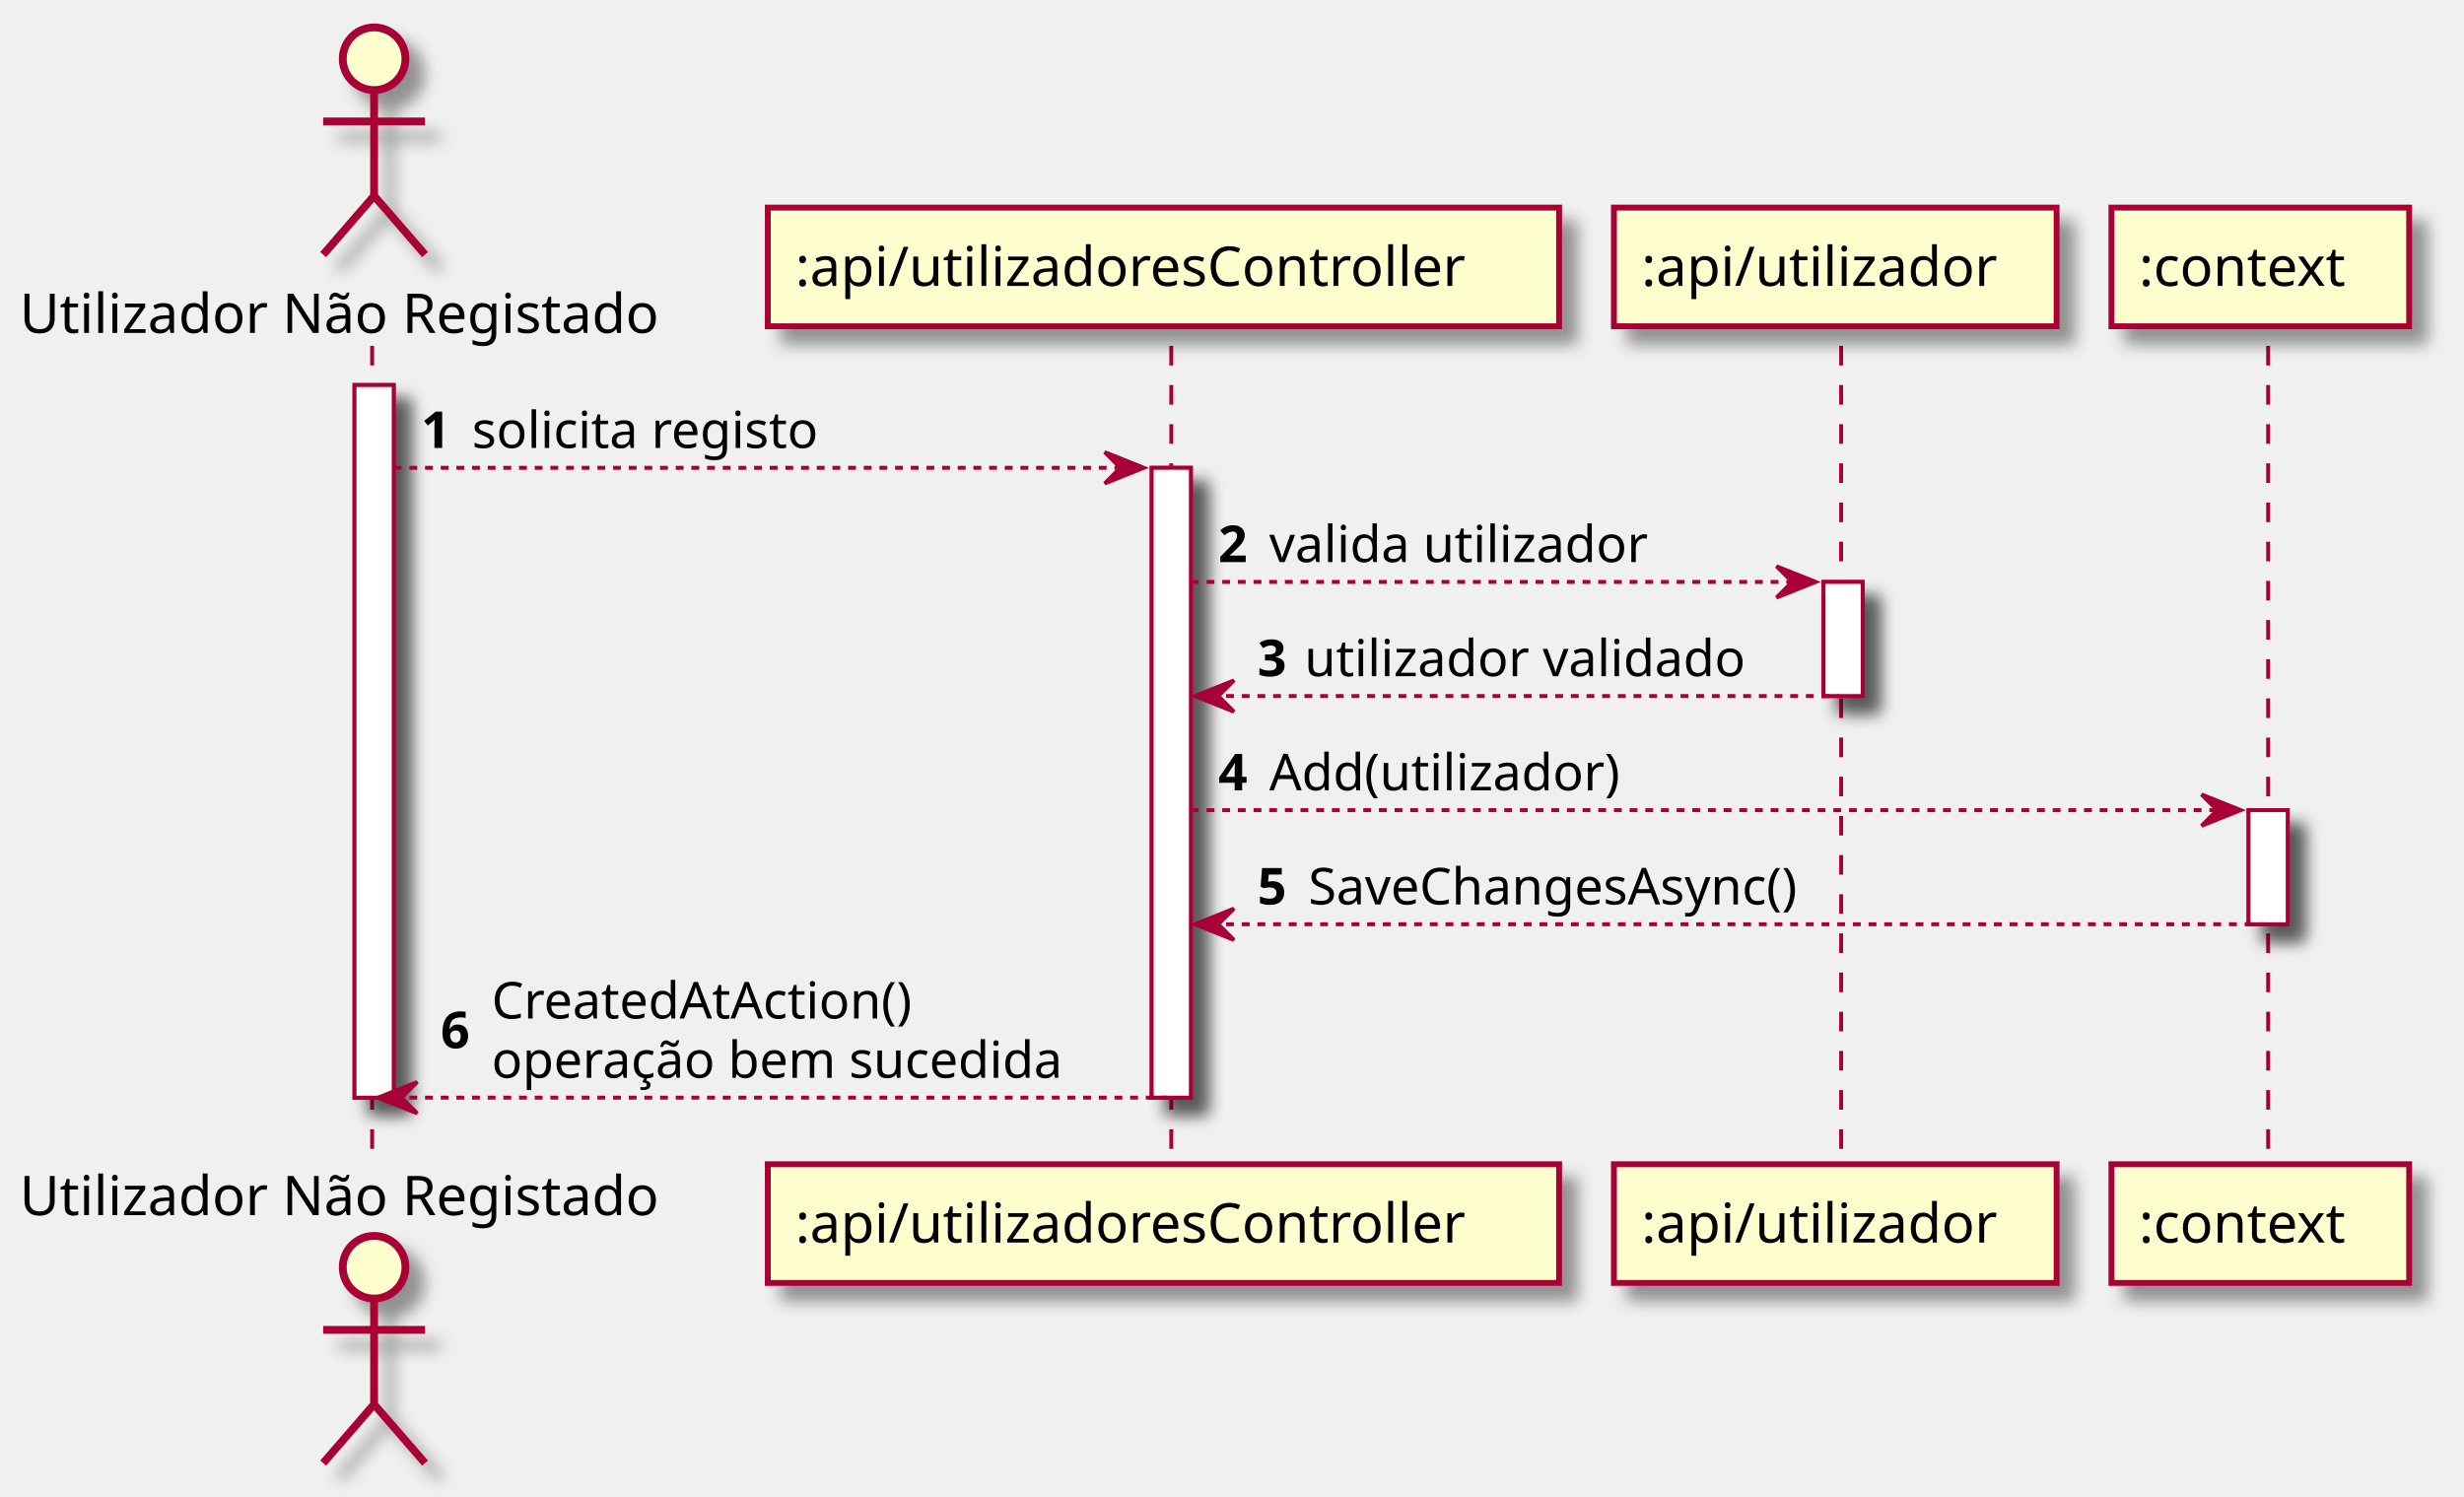
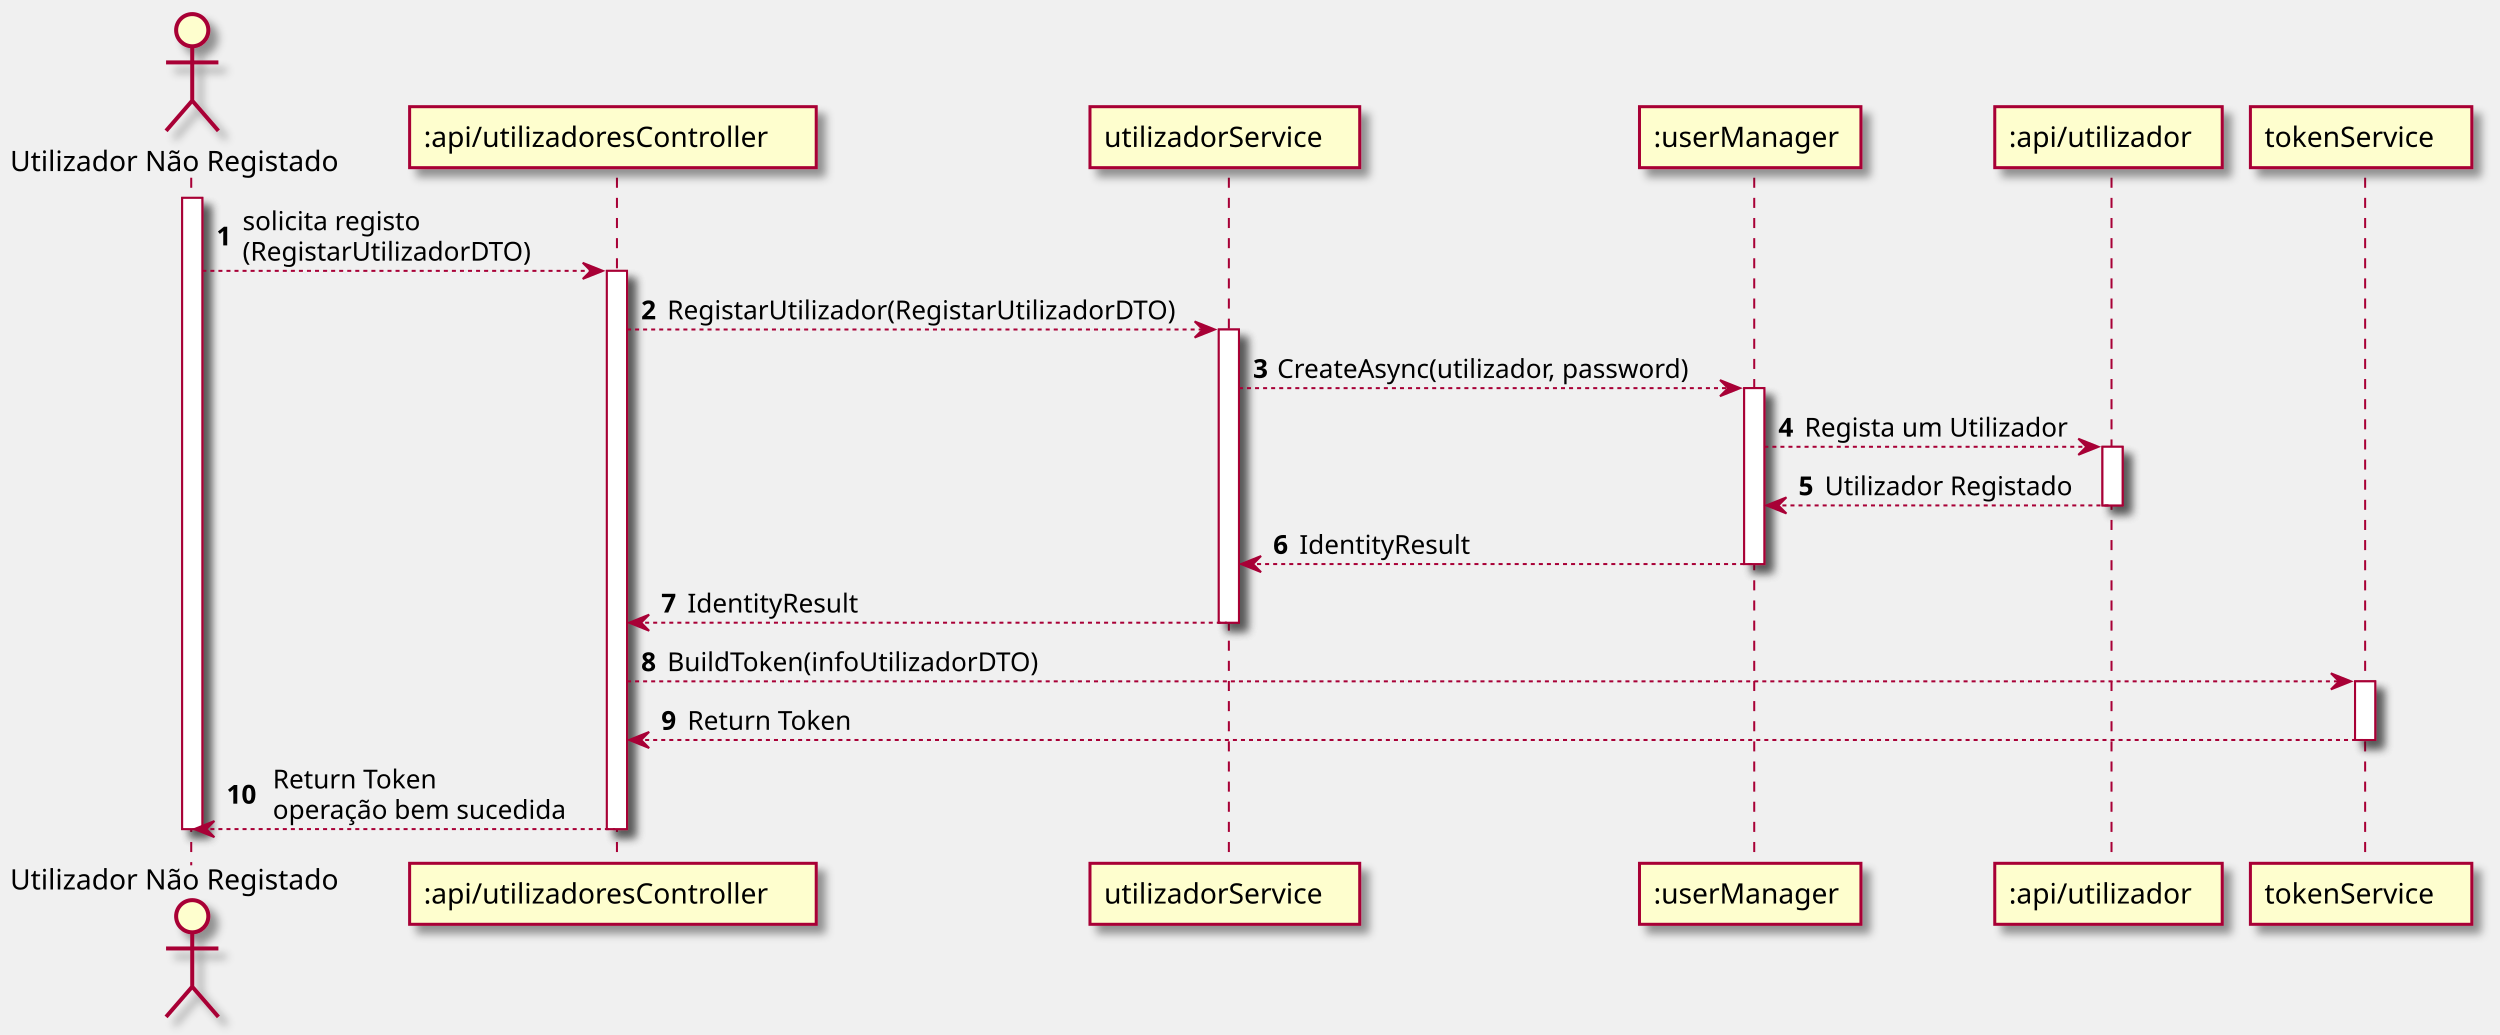
- <svg xmlns="http://www.w3.org/2000/svg" contentScriptType="application/ecmascript" contentStyleType="text/css" height="382px" preserveAspectRatio="none" style="width:629px;height:382px;" version="1.1" viewBox="0 0 629 382" width="629px" zoomAndPan="magnify">
+ <svg xmlns="http://www.w3.org/2000/svg" contentScriptType="application/ecmascript" contentStyleType="text/css" height="514px" preserveAspectRatio="none" style="width:1242px;height:514px;" version="1.1" viewBox="0 0 1242 514" width="1242px" zoomAndPan="magnify">
  <defs>
-     <filter height="300%" id="filkjpy7ownoi" width="300%" x="-1" y="-1">
+     <filter height="300%" id="foxe0lw5jrolh" width="300%" x="-1" y="-1">
      <feGaussianBlur result="blurOut" stdDeviation="2.0" />
      <feColorMatrix in="blurOut" result="blurOut2" type="matrix" values="0 0 0 0 0 0 0 0 0 0 0 0 0 0 0 0 0 0 .4 0" />
      <feOffset dx="4.0" dy="4.0" in="blurOut2" result="blurOut3" />
      <feBlend in="SourceGraphic" in2="blurOut3" mode="normal" />
    </filter>
  </defs>
  <g>
-     <rect fill="#FFFFFF" filter="url(#filkjpy7ownoi)" height="181.93" style="stroke:#A80036;stroke-width:1.0;" width="10" x="90.5" y="98.297" />
-     <rect fill="#FFFFFF" filter="url(#filkjpy7ownoi)" height="160.797" style="stroke:#A80036;stroke-width:1.0;" width="10" x="294" y="119.43" />
-     <rect fill="#FFFFFF" filter="url(#filkjpy7ownoi)" height="29.133" style="stroke:#A80036;stroke-width:1.0;" width="10" x="465.5" y="148.562" />
-     <rect fill="#FFFFFF" filter="url(#filkjpy7ownoi)" height="29.133" style="stroke:#A80036;stroke-width:1.0;" width="10" x="574" y="206.828" />
-     <line style="stroke:#A80036;stroke-width:1.0;stroke-dasharray:5.0,5.0;" x1="95" x2="95" y1="88.297" y2="298.227" />
-     <line style="stroke:#A80036;stroke-width:1.0;stroke-dasharray:5.0,5.0;" x1="299" x2="299" y1="88.297" y2="298.227" />
-     <line style="stroke:#A80036;stroke-width:1.0;stroke-dasharray:5.0,5.0;" x1="470" x2="470" y1="88.297" y2="298.227" />
-     <line style="stroke:#A80036;stroke-width:1.0;stroke-dasharray:5.0,5.0;" x1="579" x2="579" y1="88.297" y2="298.227" />
+     <rect fill="#FFFFFF" filter="url(#foxe0lw5jrolh)" height="313.594" style="stroke:#A80036;stroke-width:1.0;" width="10" x="90.5" y="98.297" />
+     <rect fill="#FFFFFF" filter="url(#foxe0lw5jrolh)" height="277.328" style="stroke:#A80036;stroke-width:1.0;" width="10" x="301.5" y="134.562" />
+     <rect fill="#FFFFFF" filter="url(#foxe0lw5jrolh)" height="145.664" style="stroke:#A80036;stroke-width:1.0;" width="10" x="605.5" y="163.695" />
+     <rect fill="#FFFFFF" filter="url(#foxe0lw5jrolh)" height="87.398" style="stroke:#A80036;stroke-width:1.0;" width="10" x="866.5" y="192.828" />
+     <rect fill="#FFFFFF" filter="url(#foxe0lw5jrolh)" height="29.133" style="stroke:#A80036;stroke-width:1.0;" width="10" x="1044.5" y="221.961" />
+     <rect fill="#FFFFFF" filter="url(#foxe0lw5jrolh)" height="29.133" style="stroke:#A80036;stroke-width:1.0;" width="10" x="1170" y="338.492" />
+     <line style="stroke:#A80036;stroke-width:1.0;stroke-dasharray:5.0,5.0;" x1="95" x2="95" y1="88.297" y2="429.891" />
+     <line style="stroke:#A80036;stroke-width:1.0;stroke-dasharray:5.0,5.0;" x1="306.5" x2="306.5" y1="88.297" y2="429.891" />
+     <line style="stroke:#A80036;stroke-width:1.0;stroke-dasharray:5.0,5.0;" x1="610.5" x2="610.5" y1="88.297" y2="429.891" />
+     <line style="stroke:#A80036;stroke-width:1.0;stroke-dasharray:5.0,5.0;" x1="871.5" x2="871.5" y1="88.297" y2="429.891" />
+     <line style="stroke:#A80036;stroke-width:1.0;stroke-dasharray:5.0,5.0;" x1="1049" x2="1049" y1="88.297" y2="429.891" />
+     <line style="stroke:#A80036;stroke-width:1.0;stroke-dasharray:5.0,5.0;" x1="1175" x2="1175" y1="88.297" y2="429.891" />
    <text fill="#000000" font-family="sans-serif" font-size="14" lengthAdjust="spacing" textLength="175" x="5" y="84.995">Utilizador Não Registado</text>
-     <ellipse cx="95.5" cy="15" fill="#FEFECE" filter="url(#filkjpy7ownoi)" rx="8" ry="8" style="stroke:#A80036;stroke-width:2.0;" />
-     <path d="M95.5,23 L95.5,50 M82.5,31 L108.5,31 M95.5,50 L82.5,65 M95.5,50 L108.5,65 " fill="none" filter="url(#filkjpy7ownoi)" style="stroke:#A80036;stroke-width:2.0;" />
-     <text fill="#000000" font-family="sans-serif" font-size="14" lengthAdjust="spacing" textLength="175" x="5" y="310.222">Utilizador Não Registado</text>
-     <ellipse cx="95.5" cy="323.523" fill="#FEFECE" filter="url(#filkjpy7ownoi)" rx="8" ry="8" style="stroke:#A80036;stroke-width:2.0;" />
-     <path d="M95.5,331.523 L95.5,358.523 M82.5,339.523 L108.5,339.523 M95.5,358.523 L82.5,373.523 M95.5,358.523 L108.5,373.523 " fill="none" filter="url(#filkjpy7ownoi)" style="stroke:#A80036;stroke-width:2.0;" />
-     <rect fill="#FEFECE" filter="url(#filkjpy7ownoi)" height="30.297" style="stroke:#A80036;stroke-width:1.5;" width="202" x="196" y="53" />
-     <text fill="#000000" font-family="sans-serif" font-size="14" lengthAdjust="spacing" textLength="188" x="203" y="72.995">:api/utilizadoresController</text>
-     <rect fill="#FEFECE" filter="url(#filkjpy7ownoi)" height="30.297" style="stroke:#A80036;stroke-width:1.5;" width="202" x="196" y="297.227" />
-     <text fill="#000000" font-family="sans-serif" font-size="14" lengthAdjust="spacing" textLength="188" x="203" y="317.222">:api/utilizadoresController</text>
-     <rect fill="#FEFECE" filter="url(#filkjpy7ownoi)" height="30.297" style="stroke:#A80036;stroke-width:1.5;" width="113" x="412" y="53" />
-     <text fill="#000000" font-family="sans-serif" font-size="14" lengthAdjust="spacing" textLength="99" x="419" y="72.995">:api/utilizador</text>
-     <rect fill="#FEFECE" filter="url(#filkjpy7ownoi)" height="30.297" style="stroke:#A80036;stroke-width:1.5;" width="113" x="412" y="297.227" />
-     <text fill="#000000" font-family="sans-serif" font-size="14" lengthAdjust="spacing" textLength="99" x="419" y="317.222">:api/utilizador</text>
-     <rect fill="#FEFECE" filter="url(#filkjpy7ownoi)" height="30.297" style="stroke:#A80036;stroke-width:1.5;" width="76" x="539" y="53" />
-     <text fill="#000000" font-family="sans-serif" font-size="14" lengthAdjust="spacing" textLength="62" x="546" y="72.995">:context</text>
-     <rect fill="#FEFECE" filter="url(#filkjpy7ownoi)" height="30.297" style="stroke:#A80036;stroke-width:1.5;" width="76" x="539" y="297.227" />
-     <text fill="#000000" font-family="sans-serif" font-size="14" lengthAdjust="spacing" textLength="62" x="546" y="317.222">:context</text>
-     <rect fill="#FFFFFF" filter="url(#filkjpy7ownoi)" height="181.93" style="stroke:#A80036;stroke-width:1.0;" width="10" x="90.5" y="98.297" />
-     <rect fill="#FFFFFF" filter="url(#filkjpy7ownoi)" height="160.797" style="stroke:#A80036;stroke-width:1.0;" width="10" x="294" y="119.43" />
-     <rect fill="#FFFFFF" filter="url(#filkjpy7ownoi)" height="29.133" style="stroke:#A80036;stroke-width:1.0;" width="10" x="465.5" y="148.562" />
-     <rect fill="#FFFFFF" filter="url(#filkjpy7ownoi)" height="29.133" style="stroke:#A80036;stroke-width:1.0;" width="10" x="574" y="206.828" />
-     <polygon fill="#A80036" points="282,115.43,292,119.43,282,123.43,286,119.43" style="stroke:#A80036;stroke-width:1.0;" />
-     <line style="stroke:#A80036;stroke-width:1.0;stroke-dasharray:2.0,2.0;" x1="100.5" x2="288" y1="119.43" y2="119.43" />
-     <text fill="#000000" font-family="sans-serif" font-size="13" font-weight="bold" lengthAdjust="spacing" textLength="9" x="107.5" y="114.364">1</text>
+     <ellipse cx="95.5" cy="15" fill="#FEFECE" filter="url(#foxe0lw5jrolh)" rx="8" ry="8" style="stroke:#A80036;stroke-width:2.0;" />
+     <path d="M95.5,23 L95.5,50 M82.5,31 L108.5,31 M95.5,50 L82.5,65 M95.5,50 L108.5,65 " fill="none" filter="url(#foxe0lw5jrolh)" style="stroke:#A80036;stroke-width:2.0;" />
+     <text fill="#000000" font-family="sans-serif" font-size="14" lengthAdjust="spacing" textLength="175" x="5" y="441.886">Utilizador Não Registado</text>
+     <ellipse cx="95.5" cy="455.188" fill="#FEFECE" filter="url(#foxe0lw5jrolh)" rx="8" ry="8" style="stroke:#A80036;stroke-width:2.0;" />
+     <path d="M95.5,463.188 L95.5,490.188 M82.5,471.188 L108.5,471.188 M95.5,490.188 L82.5,505.188 M95.5,490.188 L108.5,505.188 " fill="none" filter="url(#foxe0lw5jrolh)" style="stroke:#A80036;stroke-width:2.0;" />
+     <rect fill="#FEFECE" filter="url(#foxe0lw5jrolh)" height="30.297" style="stroke:#A80036;stroke-width:1.5;" width="202" x="203.5" y="53" />
+     <text fill="#000000" font-family="sans-serif" font-size="14" lengthAdjust="spacing" textLength="188" x="210.5" y="72.995">:api/utilizadoresController</text>
+     <rect fill="#FEFECE" filter="url(#foxe0lw5jrolh)" height="30.297" style="stroke:#A80036;stroke-width:1.5;" width="202" x="203.5" y="428.891" />
+     <text fill="#000000" font-family="sans-serif" font-size="14" lengthAdjust="spacing" textLength="188" x="210.5" y="448.886">:api/utilizadoresController</text>
+     <rect fill="#FEFECE" filter="url(#foxe0lw5jrolh)" height="30.297" style="stroke:#A80036;stroke-width:1.5;" width="134" x="541.5" y="53" />
+     <text fill="#000000" font-family="sans-serif" font-size="14" lengthAdjust="spacing" textLength="120" x="548.5" y="72.995">utilizadorService</text>
+     <rect fill="#FEFECE" filter="url(#foxe0lw5jrolh)" height="30.297" style="stroke:#A80036;stroke-width:1.5;" width="134" x="541.5" y="428.891" />
+     <text fill="#000000" font-family="sans-serif" font-size="14" lengthAdjust="spacing" textLength="120" x="548.5" y="448.886">utilizadorService</text>
+     <rect fill="#FEFECE" filter="url(#foxe0lw5jrolh)" height="30.297" style="stroke:#A80036;stroke-width:1.5;" width="110" x="814.5" y="53" />
+     <text fill="#000000" font-family="sans-serif" font-size="14" lengthAdjust="spacing" textLength="96" x="821.5" y="72.995">:userManager</text>
+     <rect fill="#FEFECE" filter="url(#foxe0lw5jrolh)" height="30.297" style="stroke:#A80036;stroke-width:1.5;" width="110" x="814.5" y="428.891" />
+     <text fill="#000000" font-family="sans-serif" font-size="14" lengthAdjust="spacing" textLength="96" x="821.5" y="448.886">:userManager</text>
+     <rect fill="#FEFECE" filter="url(#foxe0lw5jrolh)" height="30.297" style="stroke:#A80036;stroke-width:1.5;" width="113" x="991" y="53" />
+     <text fill="#000000" font-family="sans-serif" font-size="14" lengthAdjust="spacing" textLength="99" x="998" y="72.995">:api/utilizador</text>
+     <rect fill="#FEFECE" filter="url(#foxe0lw5jrolh)" height="30.297" style="stroke:#A80036;stroke-width:1.5;" width="113" x="991" y="428.891" />
+     <text fill="#000000" font-family="sans-serif" font-size="14" lengthAdjust="spacing" textLength="99" x="998" y="448.886">:api/utilizador</text>
+     <rect fill="#FEFECE" filter="url(#foxe0lw5jrolh)" height="30.297" style="stroke:#A80036;stroke-width:1.5;" width="110" x="1118" y="53" />
+     <text fill="#000000" font-family="sans-serif" font-size="14" lengthAdjust="spacing" textLength="96" x="1125" y="72.995">tokenService</text>
+     <rect fill="#FEFECE" filter="url(#foxe0lw5jrolh)" height="30.297" style="stroke:#A80036;stroke-width:1.5;" width="110" x="1118" y="428.891" />
+     <text fill="#000000" font-family="sans-serif" font-size="14" lengthAdjust="spacing" textLength="96" x="1125" y="448.886">tokenService</text>
+     <rect fill="#FFFFFF" filter="url(#foxe0lw5jrolh)" height="313.594" style="stroke:#A80036;stroke-width:1.0;" width="10" x="90.5" y="98.297" />
+     <rect fill="#FFFFFF" filter="url(#foxe0lw5jrolh)" height="277.328" style="stroke:#A80036;stroke-width:1.0;" width="10" x="301.5" y="134.562" />
+     <rect fill="#FFFFFF" filter="url(#foxe0lw5jrolh)" height="145.664" style="stroke:#A80036;stroke-width:1.0;" width="10" x="605.5" y="163.695" />
+     <rect fill="#FFFFFF" filter="url(#foxe0lw5jrolh)" height="87.398" style="stroke:#A80036;stroke-width:1.0;" width="10" x="866.5" y="192.828" />
+     <rect fill="#FFFFFF" filter="url(#foxe0lw5jrolh)" height="29.133" style="stroke:#A80036;stroke-width:1.0;" width="10" x="1044.5" y="221.961" />
+     <rect fill="#FFFFFF" filter="url(#foxe0lw5jrolh)" height="29.133" style="stroke:#A80036;stroke-width:1.0;" width="10" x="1170" y="338.492" />
+     <polygon fill="#A80036" points="289.5,130.562,299.5,134.562,289.5,138.562,293.5,134.562" style="stroke:#A80036;stroke-width:1.0;" />
+     <line style="stroke:#A80036;stroke-width:1.0;stroke-dasharray:2.0,2.0;" x1="100.5" x2="295.5" y1="134.562" y2="134.562" />
+     <text fill="#000000" font-family="sans-serif" font-size="13" font-weight="bold" lengthAdjust="spacing" textLength="9" x="107.5" y="121.93">1</text>
    <text fill="#000000" font-family="sans-serif" font-size="13" lengthAdjust="spacing" textLength="92" x="120.5" y="114.364">solicita registo</text>
-     <polygon fill="#A80036" points="453.5,144.562,463.5,148.562,453.5,152.562,457.5,148.562" style="stroke:#A80036;stroke-width:1.0;" />
-     <line style="stroke:#A80036;stroke-width:1.0;stroke-dasharray:2.0,2.0;" x1="304" x2="459.5" y1="148.562" y2="148.562" />
-     <text fill="#000000" font-family="sans-serif" font-size="13" font-weight="bold" lengthAdjust="spacing" textLength="9" x="311" y="143.497">2</text>
-     <text fill="#000000" font-family="sans-serif" font-size="13" lengthAdjust="spacing" textLength="100" x="324" y="143.497">valida utilizador</text>
-     <polygon fill="#A80036" points="315,173.695,305,177.695,315,181.695,311,177.695" style="stroke:#A80036;stroke-width:1.0;" />
-     <line style="stroke:#A80036;stroke-width:1.0;stroke-dasharray:2.0,2.0;" x1="309" x2="469.5" y1="177.695" y2="177.695" />
-     <text fill="#000000" font-family="sans-serif" font-size="13" font-weight="bold" lengthAdjust="spacing" textLength="8" x="321" y="172.629">3</text>
-     <text fill="#000000" font-family="sans-serif" font-size="13" lengthAdjust="spacing" textLength="116" x="333" y="172.629">utilizador validado</text>
-     <polygon fill="#A80036" points="562,202.828,572,206.828,562,210.828,566,206.828" style="stroke:#A80036;stroke-width:1.0;" />
-     <line style="stroke:#A80036;stroke-width:1.0;stroke-dasharray:2.0,2.0;" x1="304" x2="568" y1="206.828" y2="206.828" />
-     <text fill="#000000" font-family="sans-serif" font-size="13" font-weight="bold" lengthAdjust="spacing" textLength="9" x="311" y="201.762">4</text>
-     <text fill="#000000" font-family="sans-serif" font-size="13" lengthAdjust="spacing" textLength="93" x="324" y="201.762">Add(utilizador)</text>
-     <polygon fill="#A80036" points="315,231.961,305,235.961,315,239.961,311,235.961" style="stroke:#A80036;stroke-width:1.0;" />
-     <line style="stroke:#A80036;stroke-width:1.0;stroke-dasharray:2.0,2.0;" x1="309" x2="578" y1="235.961" y2="235.961" />
-     <text fill="#000000" font-family="sans-serif" font-size="13" font-weight="bold" lengthAdjust="spacing" textLength="9" x="321" y="230.895">5</text>
-     <text fill="#000000" font-family="sans-serif" font-size="13" lengthAdjust="spacing" textLength="137" x="334" y="230.895">SaveChangesAsync()</text>
-     <polygon fill="#A80036" points="106.5,276.227,96.5,280.227,106.5,284.227,102.5,280.227" style="stroke:#A80036;stroke-width:1.0;" />
-     <line style="stroke:#A80036;stroke-width:1.0;stroke-dasharray:2.0,2.0;" x1="100.5" x2="298" y1="280.227" y2="280.227" />
-     <text fill="#000000" font-family="sans-serif" font-size="13" font-weight="bold" lengthAdjust="spacing" textLength="9" x="112.5" y="267.594">6</text>
-     <text fill="#000000" font-family="sans-serif" font-size="13" lengthAdjust="spacing" textLength="115" x="125.5" y="260.028">CreatedAtAction()</text>
-     <text fill="#000000" font-family="sans-serif" font-size="13" lengthAdjust="spacing" textLength="154" x="125.5" y="275.161">operação bem sucedida</text>
+     <text fill="#000000" font-family="sans-serif" font-size="13" lengthAdjust="spacing" textLength="150" x="120.5" y="129.497">(RegistarUtilizadorDTO)</text>
+     <polygon fill="#A80036" points="593.5,159.695,603.5,163.695,593.5,167.695,597.5,163.695" style="stroke:#A80036;stroke-width:1.0;" />
+     <line style="stroke:#A80036;stroke-width:1.0;stroke-dasharray:2.0,2.0;" x1="311.5" x2="599.5" y1="163.695" y2="163.695" />
+     <text fill="#000000" font-family="sans-serif" font-size="13" font-weight="bold" lengthAdjust="spacing" textLength="9" x="318.5" y="158.629">2</text>
+     <text fill="#000000" font-family="sans-serif" font-size="13" lengthAdjust="spacing" textLength="262" x="331.5" y="158.629">RegistarUtilizador(RegistarUtilizadorDTO)</text>
+     <polygon fill="#A80036" points="854.5,188.828,864.5,192.828,854.5,196.828,858.5,192.828" style="stroke:#A80036;stroke-width:1.0;" />
+     <line style="stroke:#A80036;stroke-width:1.0;stroke-dasharray:2.0,2.0;" x1="615.5" x2="860.5" y1="192.828" y2="192.828" />
+     <text fill="#000000" font-family="sans-serif" font-size="13" font-weight="bold" lengthAdjust="spacing" textLength="8" x="622.5" y="187.762">3</text>
+     <text fill="#000000" font-family="sans-serif" font-size="13" lengthAdjust="spacing" textLength="220" x="634.5" y="187.762">CreateAsync(utilizador, password)</text>
+     <polygon fill="#A80036" points="1032.5,217.961,1042.5,221.961,1032.5,225.961,1036.5,221.961" style="stroke:#A80036;stroke-width:1.0;" />
+     <line style="stroke:#A80036;stroke-width:1.0;stroke-dasharray:2.0,2.0;" x1="876.5" x2="1038.5" y1="221.961" y2="221.961" />
+     <text fill="#000000" font-family="sans-serif" font-size="13" font-weight="bold" lengthAdjust="spacing" textLength="9" x="883.5" y="216.895">4</text>
+     <text fill="#000000" font-family="sans-serif" font-size="13" lengthAdjust="spacing" textLength="136" x="896.5" y="216.895">Regista um Utilizador</text>
+     <polygon fill="#A80036" points="887.5,247.094,877.5,251.094,887.5,255.094,883.5,251.094" style="stroke:#A80036;stroke-width:1.0;" />
+     <line style="stroke:#A80036;stroke-width:1.0;stroke-dasharray:2.0,2.0;" x1="881.5" x2="1048.5" y1="251.094" y2="251.094" />
+     <text fill="#000000" font-family="sans-serif" font-size="13" font-weight="bold" lengthAdjust="spacing" textLength="9" x="893.5" y="246.028">5</text>
+     <text fill="#000000" font-family="sans-serif" font-size="13" lengthAdjust="spacing" textLength="127" x="906.5" y="246.028">Utilizador Registado</text>
+     <polygon fill="#A80036" points="626.5,276.227,616.5,280.227,626.5,284.227,622.5,280.227" style="stroke:#A80036;stroke-width:1.0;" />
+     <line style="stroke:#A80036;stroke-width:1.0;stroke-dasharray:2.0,2.0;" x1="620.5" x2="870.5" y1="280.227" y2="280.227" />
+     <text fill="#000000" font-family="sans-serif" font-size="13" font-weight="bold" lengthAdjust="spacing" textLength="9" x="632.5" y="275.161">6</text>
+     <text fill="#000000" font-family="sans-serif" font-size="13" lengthAdjust="spacing" textLength="88" x="645.5" y="275.161">IdentityResult</text>
+     <polygon fill="#A80036" points="322.5,305.359,312.5,309.359,322.5,313.359,318.5,309.359" style="stroke:#A80036;stroke-width:1.0;" />
+     <line style="stroke:#A80036;stroke-width:1.0;stroke-dasharray:2.0,2.0;" x1="316.5" x2="609.5" y1="309.359" y2="309.359" />
+     <text fill="#000000" font-family="sans-serif" font-size="13" font-weight="bold" lengthAdjust="spacing" textLength="9" x="328.5" y="304.293">7</text>
+     <text fill="#000000" font-family="sans-serif" font-size="13" lengthAdjust="spacing" textLength="88" x="341.5" y="304.293">IdentityResult</text>
+     <polygon fill="#A80036" points="1158,334.492,1168,338.492,1158,342.492,1162,338.492" style="stroke:#A80036;stroke-width:1.0;" />
+     <line style="stroke:#A80036;stroke-width:1.0;stroke-dasharray:2.0,2.0;" x1="311.5" x2="1164" y1="338.492" y2="338.492" />
+     <text fill="#000000" font-family="sans-serif" font-size="13" font-weight="bold" lengthAdjust="spacing" textLength="9" x="318.5" y="333.426">8</text>
+     <text fill="#000000" font-family="sans-serif" font-size="13" lengthAdjust="spacing" textLength="190" x="331.5" y="333.426">BuildToken(infoUtilizadorDTO)</text>
+     <polygon fill="#A80036" points="322.5,363.625,312.5,367.625,322.5,371.625,318.5,367.625" style="stroke:#A80036;stroke-width:1.0;" />
+     <line style="stroke:#A80036;stroke-width:1.0;stroke-dasharray:2.0,2.0;" x1="316.5" x2="1174" y1="367.625" y2="367.625" />
+     <text fill="#000000" font-family="sans-serif" font-size="13" font-weight="bold" lengthAdjust="spacing" textLength="9" x="328.5" y="362.559">9</text>
+     <text fill="#000000" font-family="sans-serif" font-size="13" lengthAdjust="spacing" textLength="86" x="341.5" y="362.559">Return Token</text>
+     <polygon fill="#A80036" points="106.5,407.891,96.5,411.891,106.5,415.891,102.5,411.891" style="stroke:#A80036;stroke-width:1.0;" />
+     <line style="stroke:#A80036;stroke-width:1.0;stroke-dasharray:2.0,2.0;" x1="100.5" x2="305.5" y1="411.891" y2="411.891" />
+     <text fill="#000000" font-family="sans-serif" font-size="13" font-weight="bold" lengthAdjust="spacing" textLength="19" x="112.5" y="399.258">10</text>
+     <text fill="#000000" font-family="sans-serif" font-size="13" lengthAdjust="spacing" textLength="86" x="135.5" y="391.692">Return Token</text>
+     <text fill="#000000" font-family="sans-serif" font-size="13" lengthAdjust="spacing" textLength="154" x="135.5" y="406.825">operação bem sucedida</text>
  </g>
</svg>
